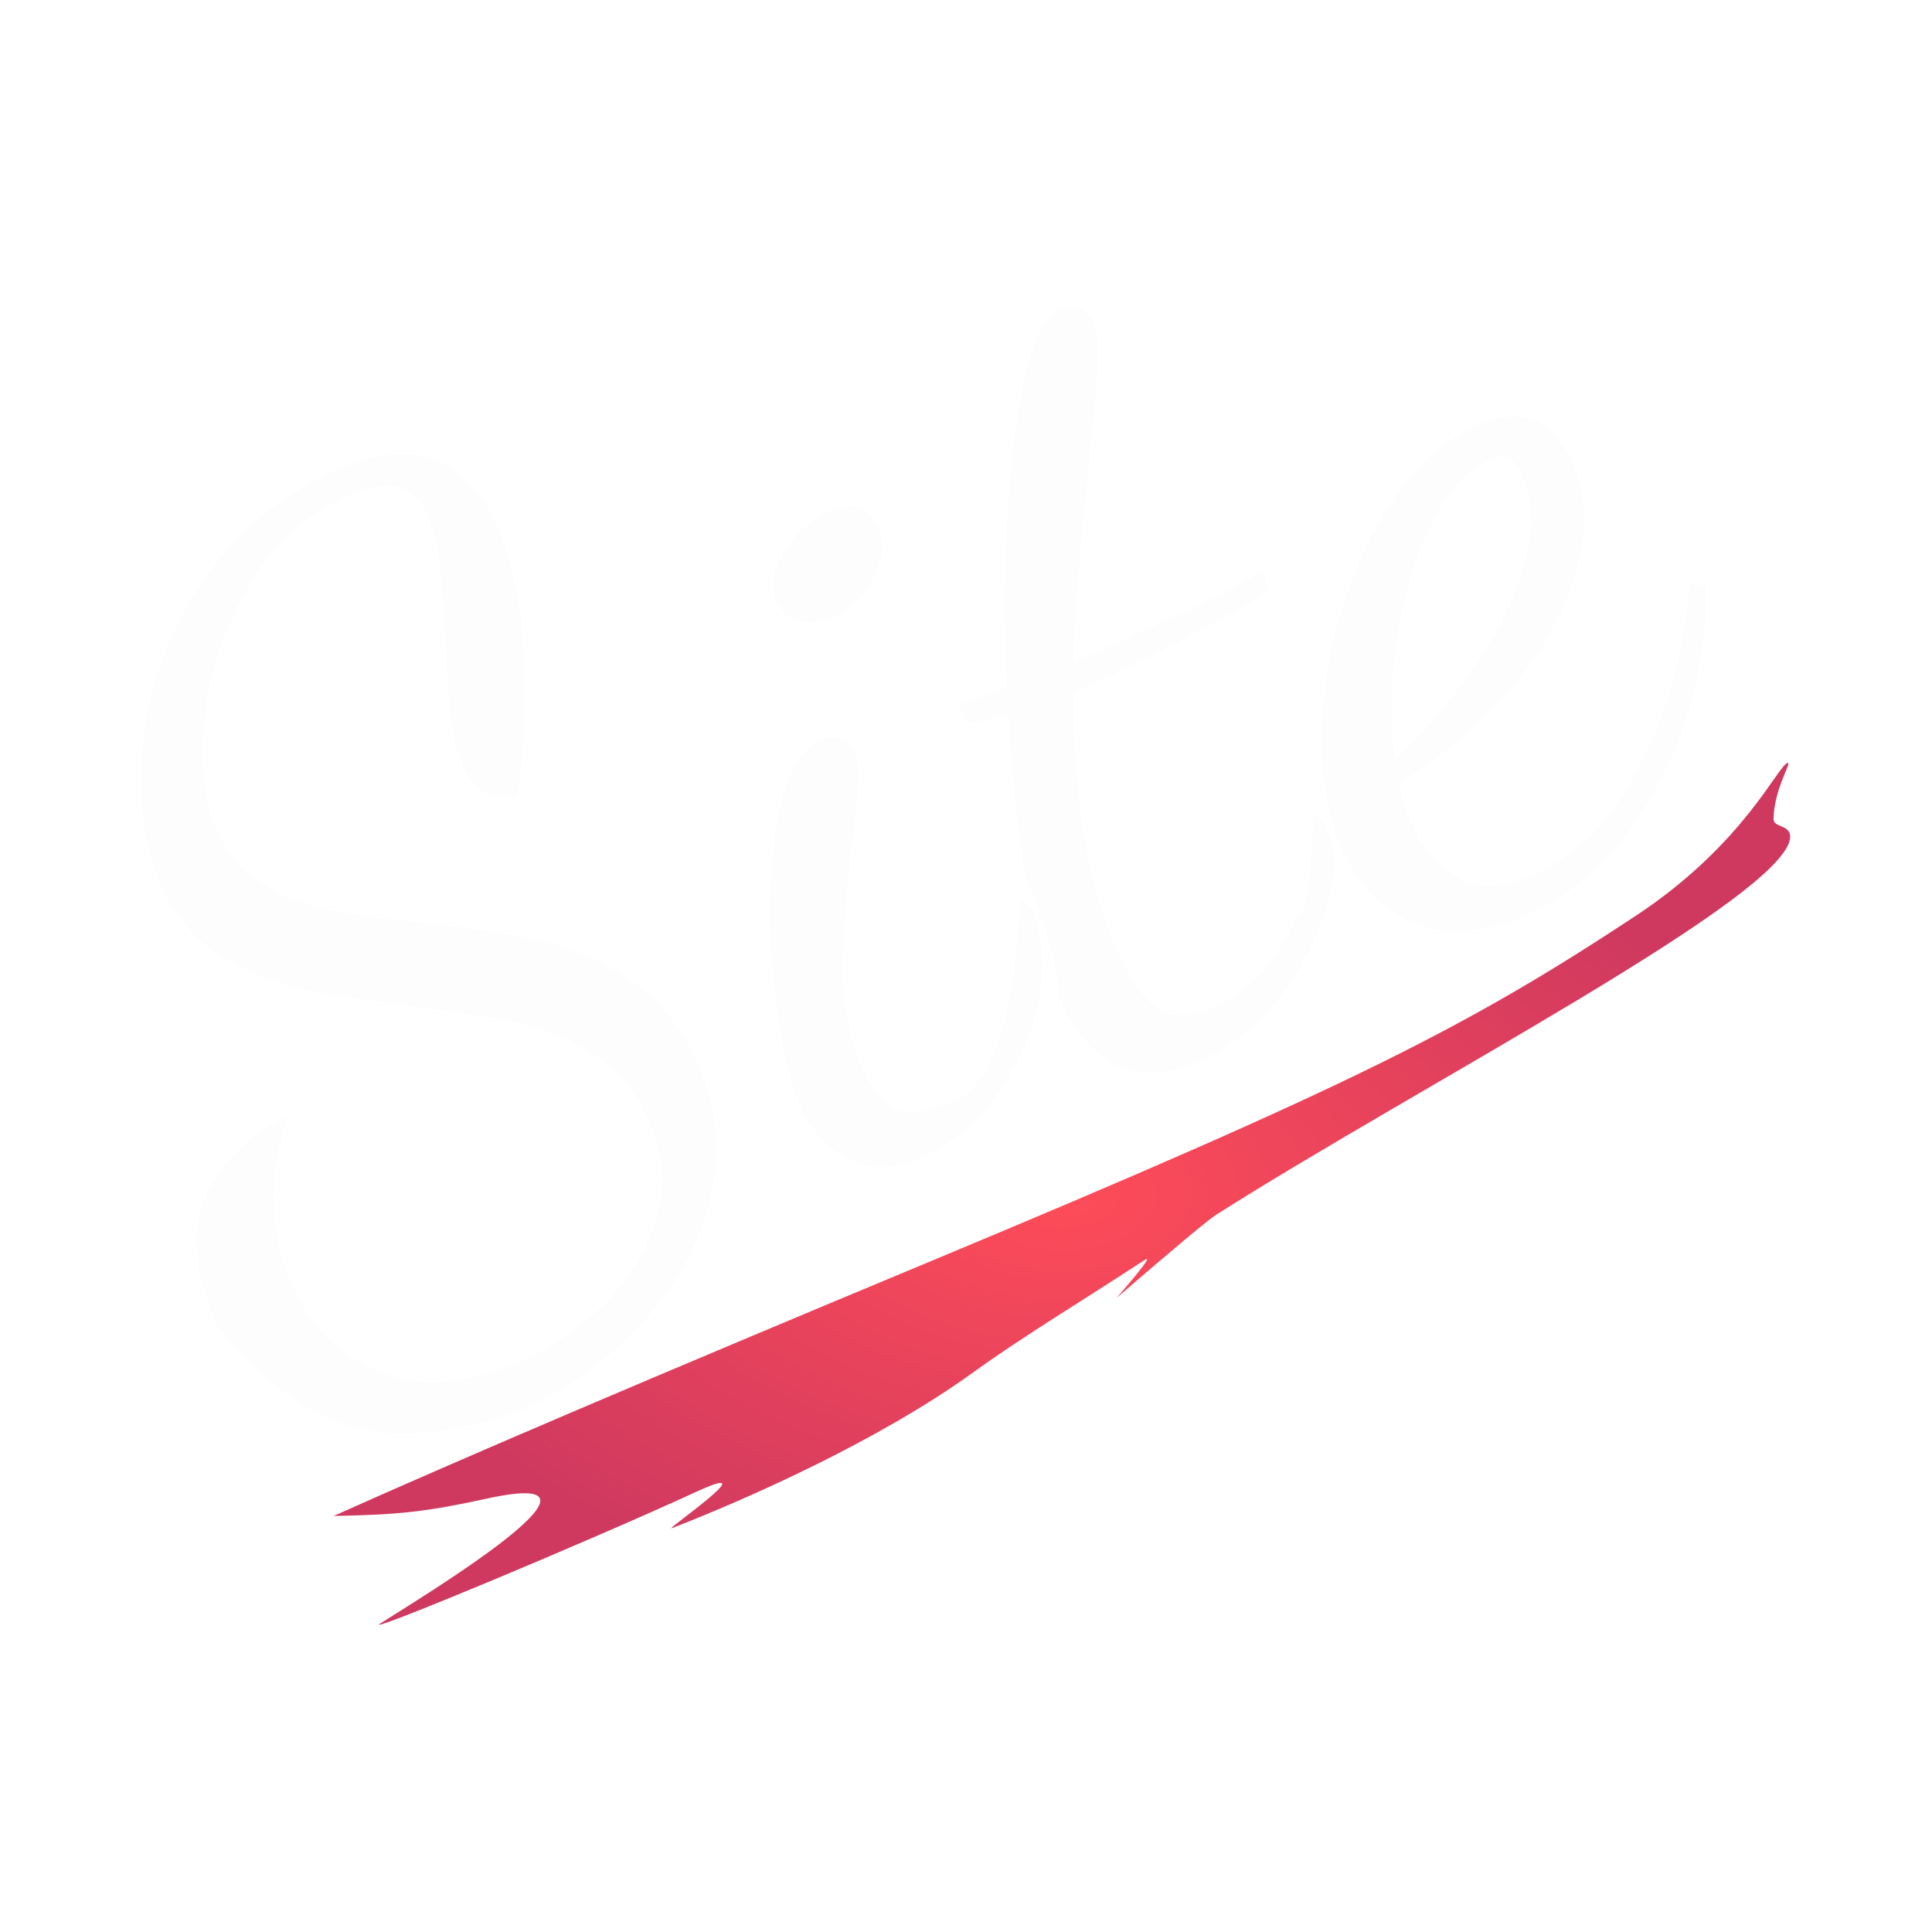
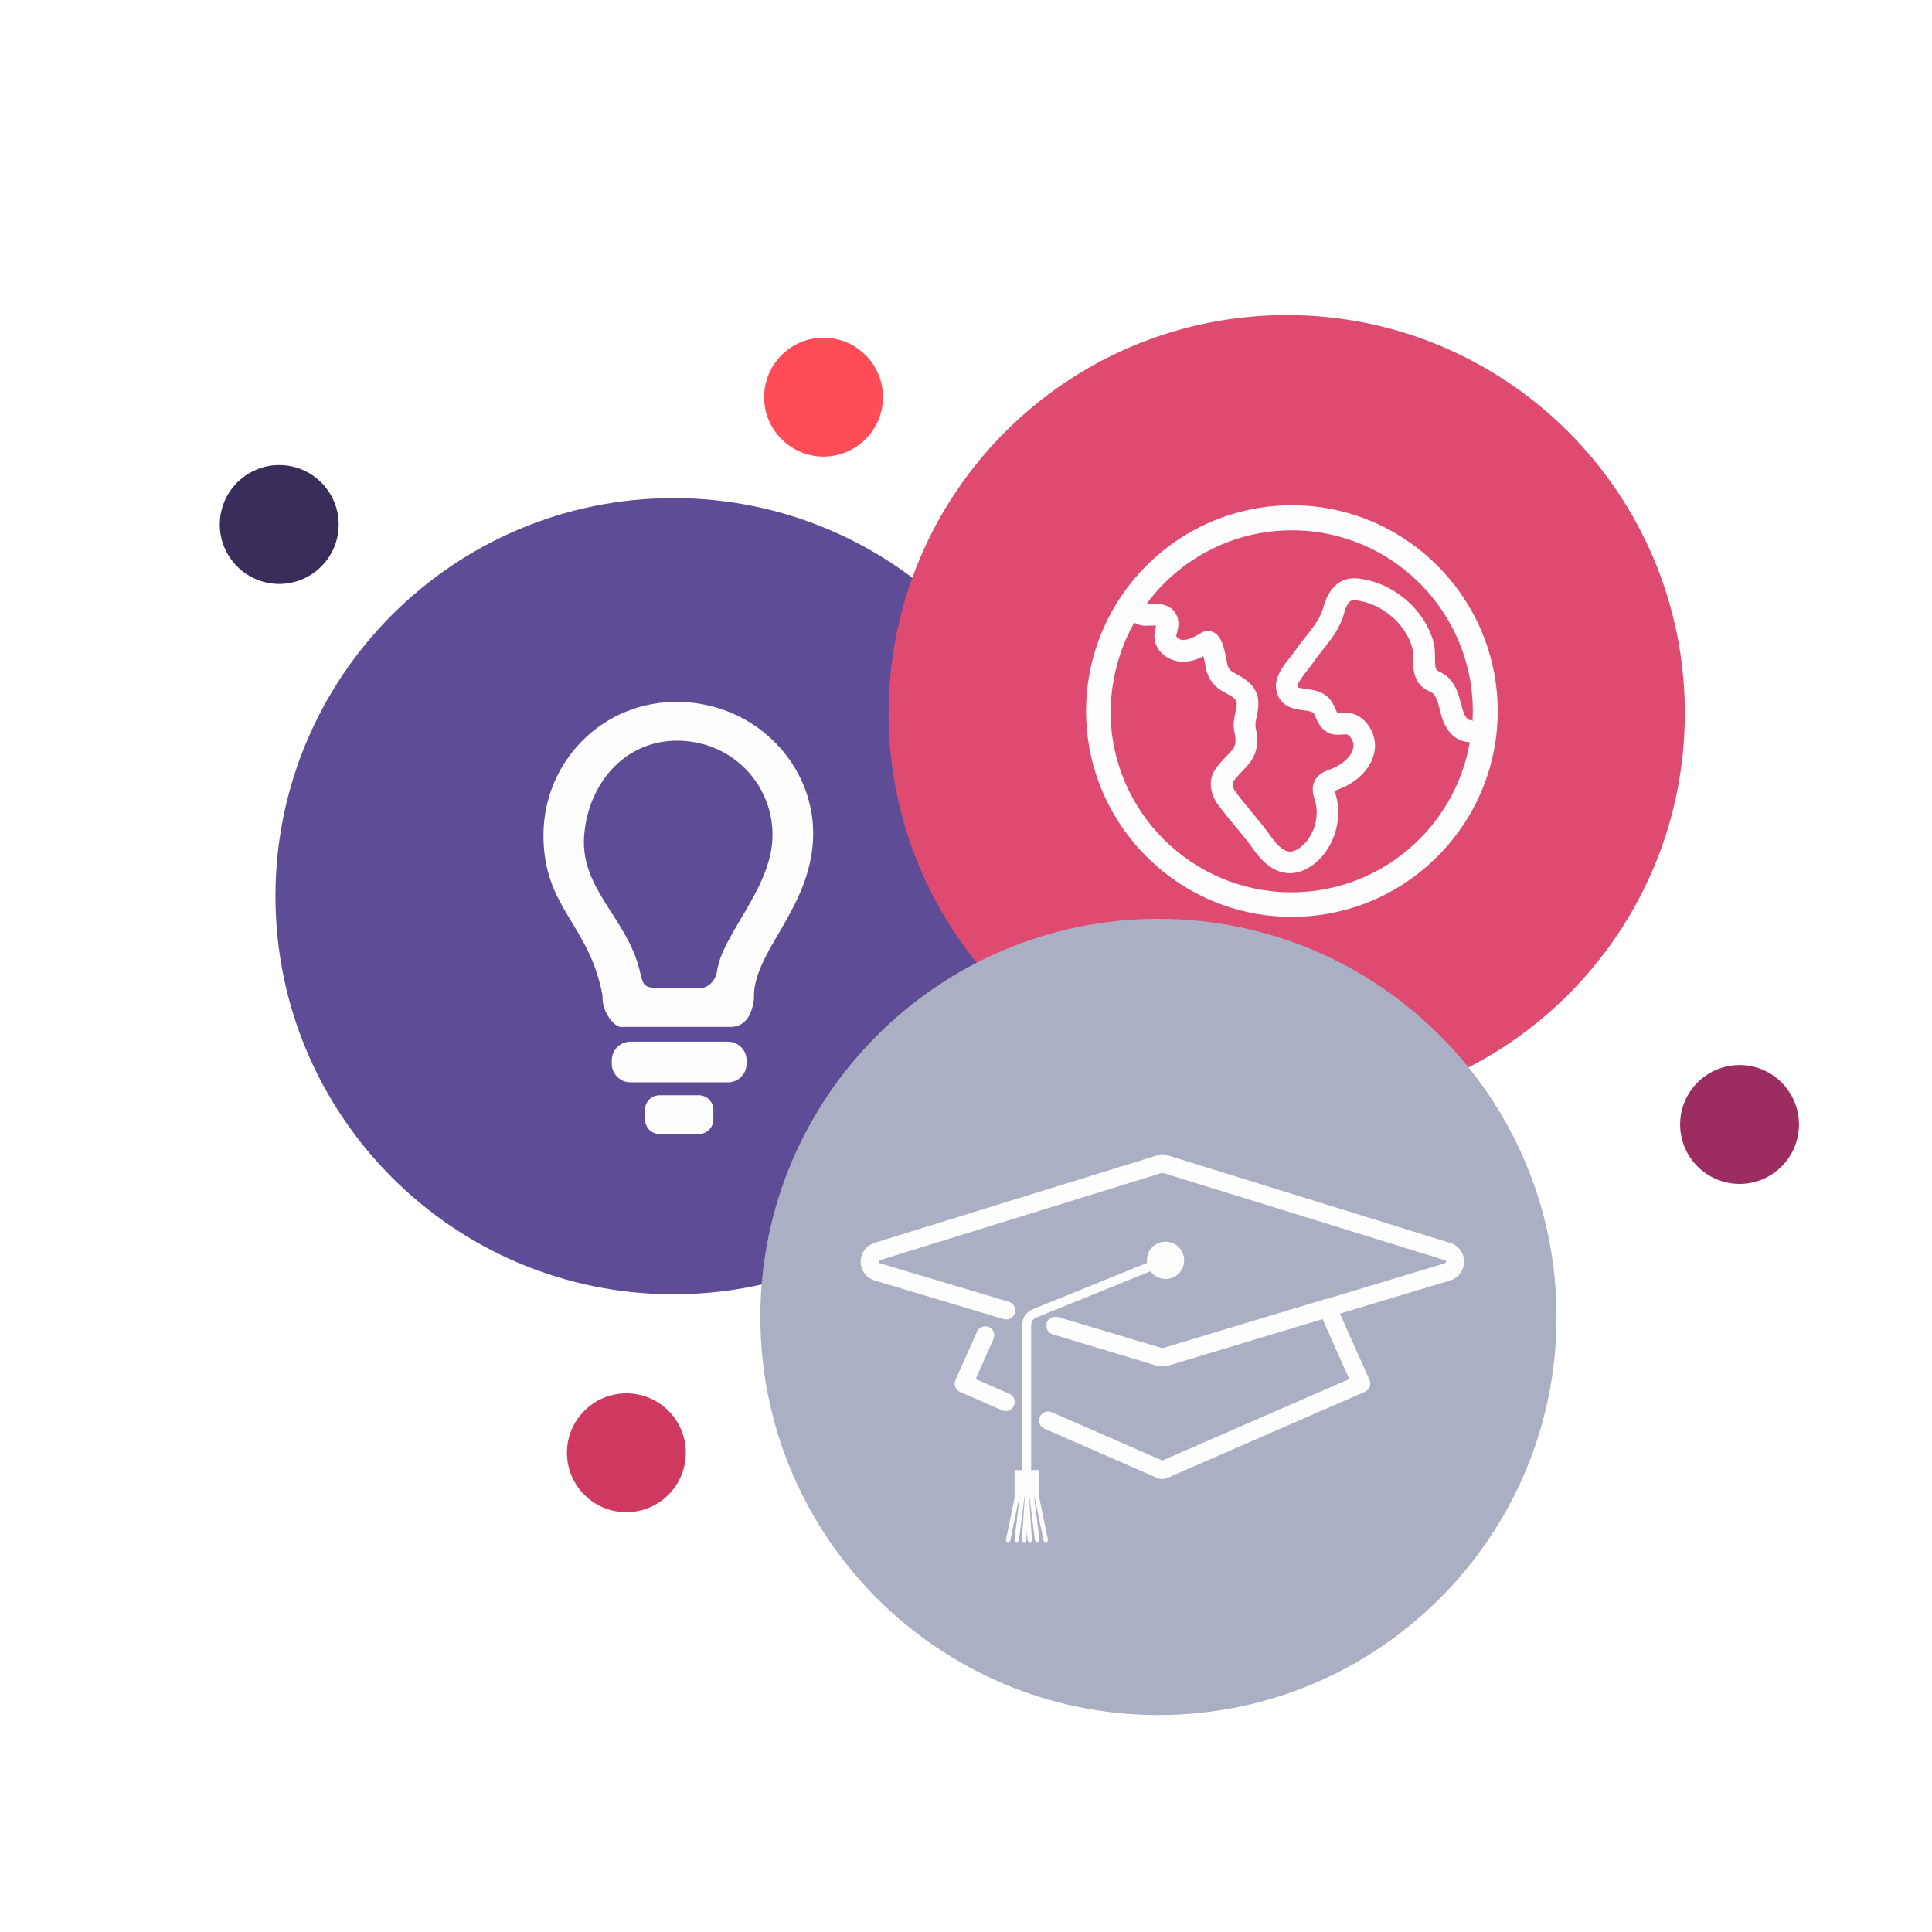
<svg xmlns="http://www.w3.org/2000/svg" style="isolation:isolate" viewBox="0 0 512 512" width="512" height="512">
-   <path d=" M 137.652 373.942 L 137.652 373.942 Q 121.825 379.705 105.864 380 C 87.809 379.183 71.715 369.606 57.55 351.242 Q 48.066 329.424 55.147 315.759 L 55.147 315.759 L 55.147 315.759 Q 62.228 302.094 76.286 295.929 L 76.286 295.929 L 76.286 295.929 Q 72.27 307.412 72.65 318.978 L 72.65 318.978 L 72.65 318.978 Q 73.029 330.545 77.345 340.385 L 77.345 340.385 L 77.345 340.385 Q 84.743 357.254 100.78 363.63 L 100.78 363.63 L 100.78 363.63 Q 116.818 370.005 137.623 360.881 L 137.623 360.881 L 137.623 360.881 Q 150.837 355.086 160.69 345.066 L 160.69 345.066 L 160.69 345.066 Q 170.543 335.046 174.065 322.439 L 174.065 322.439 L 174.065 322.439 Q 177.587 309.832 171.915 296.899 L 171.915 296.899 L 171.915 296.899 Q 166.983 285.653 157.599 279.544 L 157.599 279.544 L 157.599 279.544 Q 148.216 273.435 137.13 271.089 L 137.13 271.089 L 137.13 271.089 Q 126.045 268.743 108.288 266.474 L 108.288 266.474 L 108.288 266.474 Q 90.25 264.328 78.901 261.762 L 78.901 261.762 L 78.901 261.762 Q 67.552 259.197 57.702 252.79 L 57.702 252.79 L 57.702 252.79 Q 47.852 246.382 42.674 234.574 L 42.674 234.574 L 42.674 234.574 Q 35.522 218.267 37.937 196.256 L 37.937 196.256 L 37.937 196.256 Q 40.352 174.246 53.589 154.361 L 53.589 154.361 L 53.589 154.361 Q 66.826 134.476 89.88 124.366 L 89.88 124.366 L 89.88 124.366 Q 105.344 117.584 115.702 122.093 L 115.702 122.093 L 115.702 122.093 Q 126.06 126.601 131.731 139.534 L 131.731 139.534 L 131.731 139.534 Q 137.896 153.592 138.793 173.983 L 138.793 173.983 L 138.793 173.983 Q 139.69 194.373 137.209 210.882 L 137.209 210.882 L 137.209 210.882 Q 127.068 212.983 122.629 202.861 L 122.629 202.861 L 122.629 202.861 Q 120.286 197.519 119.436 189.847 L 119.436 189.847 L 119.436 189.847 Q 118.585 182.175 118.082 170.327 L 118.082 170.327 L 118.082 170.327 Q 117.491 157.513 116.579 149.7 L 116.579 149.7 L 116.579 149.7 Q 115.666 141.887 113.324 136.545 L 113.324 136.545 L 113.324 136.545 Q 110.734 130.641 105.864 129.089 L 105.864 129.089 L 105.864 129.089 Q 100.993 127.538 92.277 131.36 L 92.277 131.36 L 92.277 131.36 Q 75.689 138.635 65.992 155.123 L 65.992 155.123 L 65.992 155.123 Q 56.294 171.612 54.271 189.931 L 54.271 189.931 L 54.271 189.931 Q 52.248 208.25 57.55 220.339 L 57.55 220.339 L 57.55 220.339 Q 61.496 229.336 69.498 234.207 L 69.498 234.207 L 69.498 234.207 Q 77.501 239.078 87.092 241.074 L 87.092 241.074 L 87.092 241.074 Q 96.683 243.069 112.417 244.55 L 112.417 244.55 L 112.417 244.55 Q 131.422 246.607 143.721 249.426 L 143.721 249.426 L 143.721 249.426 Q 156.02 252.246 167.25 259.891 L 167.25 259.891 L 167.25 259.891 Q 178.481 267.537 184.77 281.876 L 184.77 281.876 L 184.77 281.876 Q 192.907 300.432 188.001 318.674 L 188.001 318.674 L 188.001 318.674 Q 183.096 336.916 169.371 351.484 L 169.371 351.484 L 169.371 351.484 Q 155.646 366.051 137.652 373.942 L 137.652 373.942 Z  M 221.264 163.292 L 221.264 163.292 Q 216.203 165.511 211.922 164.54 L 211.922 164.54 L 211.922 164.54 Q 207.64 163.568 205.667 159.069 L 205.667 159.069 L 205.667 159.069 Q 203.201 153.446 207.976 145.989 L 207.976 145.989 L 207.976 145.989 Q 212.751 138.531 219.78 135.448 L 219.78 135.448 L 219.78 135.448 Q 229.058 131.38 232.88 140.095 L 232.88 140.095 L 232.88 140.095 Q 235.223 145.437 231.617 152.885 L 231.617 152.885 L 231.617 152.885 Q 228.011 160.333 221.264 163.292 L 221.264 163.292 Z  M 243.997 306.855 L 243.997 306.855 Q 233.594 311.417 225.074 307.276 L 225.074 307.276 L 225.074 307.276 Q 216.553 303.135 211.991 292.733 L 211.991 292.733 L 211.991 292.733 Q 207.182 281.768 205.001 259.594 L 205.001 259.594 L 205.001 259.594 Q 202.819 237.42 205.826 218.67 L 205.826 218.67 L 205.826 218.67 Q 208.833 199.92 217.829 195.974 L 217.829 195.974 L 217.829 195.974 Q 220.36 194.864 222.927 195.75 L 222.927 195.75 L 222.927 195.75 Q 225.494 196.635 226.727 199.447 L 226.727 199.447 L 226.727 199.447 Q 228.454 203.383 225.992 222.229 L 225.992 222.229 L 225.992 222.229 Q 223.495 241.762 223.376 256.396 L 223.376 256.396 L 223.376 256.396 Q 223.257 271.03 228.066 281.995 L 228.066 281.995 L 228.066 281.995 Q 232.382 291.836 237.156 293.932 L 237.156 293.932 L 237.156 293.932 Q 241.931 296.029 249.241 292.823 L 249.241 292.823 L 249.241 292.823 Q 267.891 290.629 270.394 238.242 L 273.673 241.074 Q 279.921 259.589 270.394 279.523 L 270.394 279.523 L 270.394 279.523 Q 260.866 299.457 243.997 306.855 L 243.997 306.855 Z  M 317.875 281.16 L 317.875 281.16 Q 292.853 292.134 280.646 264.3 L 280.646 264.3 L 280.646 264.3 C 280.344 256.38 277.43 245.772 271.873 232.446 L 271.873 232.446 L 271.873 232.446 Q 268.401 212.682 267.238 189.391 L 267.238 189.391 L 267.238 189.391 Q 259.997 191.225 256.13 191.58 L 256.13 191.58 L 253.91 186.52 L 253.91 186.52 Q 264.525 183.206 266.774 182.219 L 266.774 182.219 L 266.774 182.219 Q 265.089 144.743 268.991 115.04 L 268.991 115.04 L 268.991 115.04 Q 272.894 85.337 281.047 81.761 L 281.047 81.761 L 281.047 81.761 Q 283.296 80.775 285.864 81.66 L 285.864 81.66 L 285.864 81.66 Q 288.431 82.546 289.664 85.357 L 289.664 85.357 L 289.664 85.357 Q 291.267 89.012 290.835 97.582 L 290.835 97.582 L 290.835 97.582 Q 290.403 106.152 288.38 124.471 L 288.38 124.471 L 288.38 124.471 Q 288.207 127.899 286.508 143.898 L 286.508 143.898 L 286.508 143.898 Q 284.808 159.896 284.575 175.418 L 284.575 175.418 L 294.978 170.856 L 294.978 170.856 Q 318.314 160.622 334.443 151.537 L 334.443 151.537 L 336.662 156.598 L 336.662 156.598 Q 307.496 173.411 288.659 181.672 L 288.659 181.672 L 284.442 183.522 L 284.442 183.522 Q 284.514 225.728 295.858 251.594 L 295.858 251.594 L 295.858 251.594 Q 301.16 263.684 307.096 267.282 L 307.096 267.282 L 307.096 267.282 Q 313.032 270.881 321.467 267.182 L 321.467 267.182 L 321.467 267.182 Q 335.805 260.893 344.253 241.936 L 344.253 241.936 L 344.253 241.936 Q 347.043 242.542 348.144 215.242 Q 359.014 225.909 348.144 249.28 L 348.144 249.28 L 348.144 249.28 Q 337.275 272.652 317.875 281.16 L 317.875 281.16 Z  M 404.223 242.621 L 404.223 242.621 Q 387.635 249.896 374.772 244.642 L 374.772 244.642 L 374.772 244.642 Q 361.908 239.389 355.62 225.05 L 355.62 225.05 L 355.62 225.05 Q 348.345 208.462 350.926 184.535 L 350.926 184.535 L 350.926 184.535 Q 353.506 160.608 364.501 140.198 L 364.501 140.198 L 364.501 140.198 Q 375.496 119.789 391.522 112.76 L 391.522 112.76 L 391.522 112.76 Q 408.953 105.116 416.475 122.266 L 416.475 122.266 L 416.475 122.266 Q 422.516 136.042 417.354 152.553 L 417.354 152.553 L 417.354 152.553 Q 412.192 169.065 399.214 183.807 L 399.214 183.807 L 399.214 183.807 Q 386.236 198.55 370.669 207.388 L 370.669 207.388 L 370.669 207.388 Q 371.641 212.661 373.984 218.002 L 373.984 218.002 L 373.984 218.002 Q 378.422 228.124 386.442 232.652 L 386.442 232.652 L 386.442 232.652 Q 394.462 237.18 406.552 231.878 L 406.552 231.878 L 406.552 231.878 Q 423.702 224.357 434.845 202.374 L 434.845 202.374 L 434.845 202.374 Q 445.988 180.39 447.706 154.495 L 447.706 154.495 L 452.189 155.546 L 452.189 155.546 Q 451.917 185.501 438.613 209.437 L 438.613 209.437 L 438.613 209.437 Q 425.31 233.374 404.223 242.621 L 404.223 242.621 Z  M 369.732 201.429 L 369.732 201.429 Q 379.691 192.034 389.295 178.771 L 389.295 178.771 L 389.295 178.771 Q 398.899 165.508 403.536 151.239 L 403.536 151.239 L 403.536 151.239 Q 408.173 136.969 403.241 125.723 L 403.241 125.723 L 403.241 125.723 Q 401.761 122.349 399.818 121.358 L 399.818 121.358 L 399.818 121.358 Q 397.875 120.366 394.501 121.846 L 394.501 121.846 L 394.501 121.846 Q 385.785 125.668 379.345 138.884 L 379.345 138.884 L 379.345 138.884 Q 372.906 152.101 370.249 169.357 L 370.249 169.357 L 370.249 169.357 Q 367.592 186.612 369.732 201.429 L 369.732 201.429 Z " fill-rule="evenodd" fill="rgb(254,253,254)" />
-   <radialGradient id="_rgradient_3" fx="50%" fy="50%" cx="50%" cy="50%" r="50%">
-     <stop offset="0%" style="stop-color:rgb(254,76,89)" />
-     <stop offset="100%" style="stop-color:rgb(207,57,95)" />
-   </radialGradient>
-   <path d=" M 129.141 397.121 C 113.11 400.607 106.055 401.412 88.415 401.75 C 121.939 386.703 174.282 364.379 245.415 334.75 C 359.573 287.2 389.415 271.75 433.415 242.75 C 462.597 223.516 471.407 202.185 473.83 202.185 C 474.776 202.185 470.168 209.109 470 217 C 469.95 219.375 474.468 218.496 474.415 221.75 C 474.162 237.176 376.293 287.624 322.257 321.948 Q 319.093 323.958 295.858 344 Q 306.371 331.923 303.278 333.95 C 287.37 344.379 270.917 354.285 258 363.63 C 232.895 381.793 197.86 397.315 178 405 C 175.75 405.871 203.984 386.395 184.501 395.354 C 155.543 408.67 95.288 433.771 100.78 430.242 C 110.097 424.255 169.834 388.274 129.141 397.121 Z " fill="url(#_rgradient_3)" />
+   <path d=" M 73 237.5 C 73 179.273 120.273 132 178.5 132 C 236.727 132 284 179.273 284 237.5 C 284 295.727 236.727 343 178.5 343 C 120.273 343 73 295.727 73 237.5 Z " fill="rgb(95,76,151)" />
+   <path d=" M 235.5 189 C 235.5 130.773 282.773 83.5 341 83.5 C 399.227 83.5 446.5 130.773 446.5 189 C 446.5 247.227 399.227 294.5 341 294.5 C 282.773 294.5 235.5 247.227 235.5 189 Z " fill="rgb(223,75,112)" />
+   <path d=" M 201.5 349 C 201.5 290.773 248.773 243.5 307 243.5 C 365.227 243.5 412.5 290.773 412.5 349 C 412.5 407.227 365.227 454.5 307 454.5 C 248.773 454.5 201.5 407.227 201.5 349 Z " fill="rgb(170,175,195)" />
+   <path d=" M 202.5 105.25 C 202.5 96.557 209.557 89.5 218.25 89.5 C 226.943 89.5 234 96.557 234 105.25 C 234 113.943 226.943 121 218.25 121 C 209.557 121 202.5 113.943 202.5 105.25 Z " fill="rgb(254,76,89)" />
+   <path d=" M 58.25 139 C 58.25 130.307 65.307 123.25 74 123.25 C 82.693 123.25 89.75 130.307 89.75 139 C 89.75 147.693 82.693 154.75 74 154.75 C 65.307 154.75 58.25 147.693 58.25 139 Z " fill="rgb(57,45,91)" />
+   <path d=" M 150.25 385 C 150.25 376.307 157.307 369.25 166 369.25 C 174.693 369.25 181.75 376.307 181.75 385 C 181.75 393.693 174.693 400.75 166 400.75 C 157.307 400.75 150.25 393.693 150.25 385 Z " fill="rgb(207,57,95)" />
+   <path d=" M 445.25 298 C 445.25 289.307 452.307 282.25 461 282.25 C 469.693 282.25 476.75 289.307 476.75 298 C 476.75 306.693 469.693 313.75 461 313.75 C 452.307 313.75 445.25 306.693 445.25 298 Z " fill="rgb(156,45,96)" />
+   <path d=" M 268.709 372.506 C 269.23 371.293 268.675 369.887 267.466 369.356 L 258.554 365.46 L 263.279 354.849 C 263.817 353.647 263.279 352.237 262.077 351.699 C 260.875 351.161 259.465 351.699 258.927 352.901 L 253.207 365.709 C 252.959 366.289 252.917 366.952 253.166 367.574 C 253.414 368.154 253.87 368.652 254.451 368.9 L 265.6 373.75 C 265.932 373.874 266.222 373.957 266.554 373.957 C 267.424 373.957 268.295 373.418 268.709 372.506 L 268.709 372.506 L 268.709 372.506 Z  M 384.352 329.399 L 308.79 305.981 C 308.303 305.836 307.785 305.836 307.298 305.981 L 231.778 329.358 C 229.581 330.021 228.089 332.052 228.089 334.373 C 228.089 336.695 229.581 338.684 231.82 339.347 L 265.973 349.585 C 267.258 349.958 268.585 349.254 268.958 347.969 C 269.331 346.684 268.626 345.357 267.341 344.984 L 233.187 334.788 C 233.104 334.746 232.897 334.705 232.897 334.373 C 232.897 334.083 233.104 334 233.187 333.959 L 308.044 310.789 L 382.901 333.959 C 382.984 334 383.191 334.042 383.191 334.373 C 383.191 334.664 382.984 334.746 382.901 334.788 L 351.441 344.28 C 351.317 344.28 351.193 344.28 351.068 344.321 L 308.044 357.295 L 280.439 349.046 L 280.356 349.005 L 280.149 349.005 C 279.279 348.839 278.367 349.129 277.828 349.792 C 277.786 349.875 277.745 349.958 277.704 350 C 277.579 350.207 277.455 350.373 277.372 350.621 C 277.33 350.704 277.372 350.829 277.33 350.911 C 277.289 351.119 277.248 351.326 277.289 351.533 C 277.289 351.699 277.372 351.823 277.413 351.989 L 277.538 352.445 C 277.621 352.569 277.745 352.652 277.828 352.777 C 277.911 352.901 277.994 353.025 278.118 353.15 C 278.201 353.233 278.325 353.233 278.408 353.316 C 278.574 353.44 278.74 353.523 278.947 353.606 L 306.842 362.02 C 307.049 362.103 307.298 362.103 307.547 362.103 L 308.5 362.103 C 308.749 362.103 308.956 362.061 309.205 362.02 L 350.488 349.585 L 357.576 365.46 L 308.044 387.055 L 278.698 374.247 C 277.496 373.708 276.087 374.289 275.548 375.491 C 275.009 376.693 275.59 378.102 276.792 378.641 L 306.842 391.739 C 307.132 391.863 307.464 391.946 307.795 391.946 L 308.251 391.946 C 308.583 391.946 308.915 391.863 309.205 391.739 L 361.679 368.859 C 362.259 368.61 362.715 368.113 362.964 367.533 C 363.213 366.952 363.171 366.289 362.923 365.667 L 355.089 348.134 L 384.269 339.347 C 386.466 338.684 387.958 336.695 387.999 334.373 C 388.041 332.094 386.548 330.104 384.352 329.399 Z  M 275.299 389.583 L 273.269 389.583 L 273.269 351.077 C 273.269 350.248 273.766 349.502 274.512 349.212 L 304.894 336.902 C 306.142 338.643 308.374 339.376 310.412 338.713 C 312.449 338.049 313.822 336.143 313.806 334 C 313.806 331.265 311.609 329.068 308.873 329.068 C 306.138 329.068 303.941 331.265 303.941 334 C 303.941 334.249 303.982 334.456 304.024 334.664 L 273.642 346.974 C 271.984 347.637 270.906 349.254 270.906 351.077 L 270.906 389.583 L 268.875 389.583 L 268.875 396.754 L 268.916 396.754 L 266.595 407.987 C 266.512 408.318 266.72 408.65 267.051 408.691 L 267.176 408.691 C 267.466 408.691 267.714 408.484 267.756 408.194 L 270.118 396.713 L 270.243 396.713 L 268.833 407.987 C 268.792 408.318 269.041 408.608 269.372 408.65 L 269.455 408.65 C 269.745 408.65 269.994 408.443 270.035 408.111 L 271.486 396.713 L 271.569 396.713 L 270.823 408.07 C 270.782 408.401 271.072 408.691 271.362 408.691 L 271.403 408.691 C 271.735 408.691 271.984 408.443 271.984 408.111 L 272.149 405.666 L 272.315 408.111 C 272.357 408.443 272.605 408.691 272.895 408.691 L 272.937 408.691 C 273.269 408.65 273.517 408.401 273.476 408.07 L 272.73 396.713 L 272.813 396.713 L 274.263 408.111 C 274.305 408.401 274.553 408.65 274.844 408.65 L 274.926 408.65 C 275.258 408.608 275.507 408.318 275.465 407.987 L 274.056 396.713 L 274.18 396.713 L 276.543 408.194 C 276.584 408.484 276.833 408.691 277.123 408.691 L 277.248 408.691 C 277.579 408.608 277.786 408.318 277.704 407.987 L 275.341 396.547 L 275.341 389.583 L 275.299 389.583 L 275.299 389.583 L 275.299 389.583 Z " fill="rgb(254,253,254)" />
+   <g id="null">
+     <path d=" M 167.052 276.06 L 192.931 276.06 C 195.648 276.06 197.854 278.266 197.854 280.984 L 197.854 281.903 C 197.854 284.62 195.648 286.827 192.931 286.827 L 167.052 286.827 C 164.335 286.827 162.129 284.62 162.129 281.903 L 162.129 280.984 C 162.129 278.266 164.335 276.06 167.052 276.06 Z " fill="rgb(254,253,254)" />
+     <path d=" M 174.786 290.252 L 185.198 290.252 C 187.321 290.252 189.045 291.976 189.045 294.1 L 189.045 296.682 C 189.045 298.805 187.321 300.53 185.198 300.53 L 174.786 300.53 C 172.662 300.53 170.938 298.805 170.938 296.682 L 170.938 294.1 C 170.938 291.976 172.662 290.252 174.786 290.252 Z " fill="rgb(254,253,254)" />
+     <path d=" M 159.682 263.825 C 159.435 268.404 163.137 272.686 165.065 272.145 L 193.939 272.145 C 197.216 271.924 199.179 269.482 199.812 264.804 C 199.185 252.516 214.698 241.239 215.472 222.227 C 216.247 203.215 200.693 186.529 180.236 186.012 C 159.78 185.495 144.089 201.812 144.021 221.248 C 143.954 240.684 156.154 244.779 159.682 263.825 Z  M 169.47 256.974 C 170.432 260.872 170.226 261.831 174.853 261.868 L 185.13 261.868 C 187.124 262.064 189.495 260.405 190.024 257.463 C 191.184 247.931 204.153 235.798 204.706 222.227 C 205.259 208.655 194.703 196.667 180.1 196.298 C 165.498 195.929 155.701 207.879 154.788 221.737 C 153.875 235.597 166.096 243.373 169.47 256.974 Z " fill-rule="evenodd" fill="rgb(254,253,254)" />
+   </g>
+   <g id="null">
+     <path d=" M 323.667 239.69 C 335.745 244.094 348.989 244.094 361.067 239.69 C 376.033 234.204 387.925 222.369 393.498 207.432 C 395.709 201.515 396.916 195.109 396.916 188.445 C 396.916 181.781 395.709 175.375 393.498 169.458 C 385.771 148.718 365.778 133.896 342.367 133.896 C 318.956 133.896 298.964 148.718 291.236 169.458 C 289.025 175.375 287.818 181.781 287.818 188.445 C 287.818 195.109 289.025 201.515 291.236 207.432 C 296.809 222.369 308.73 234.204 323.667 239.69 L 323.667 239.69 L 323.667 239.69 Z  M 342.367 140.532 C 368.794 140.532 390.309 162.047 390.309 188.474 C 390.309 189.249 390.28 190.025 390.252 190.8 C 390.252 190.887 390.252 191.001 390.223 191.088 L 390.051 191.03 C 390.079 190.915 390.194 190.829 390.223 190.8 C 390.022 190.915 389.304 190.887 388.959 190.571 C 388.011 189.709 387.58 188.014 387.121 186.262 L 387.006 185.773 C 386.46 183.734 385.684 181.436 383.875 179.626 C 383.099 178.851 382.237 178.42 381.548 178.046 C 381.261 177.903 380.83 177.673 380.715 177.558 C 380.313 176.955 380.284 175.49 380.284 174.226 C 380.284 172.847 380.255 171.411 379.853 170.003 C 377.613 162.018 370.23 155.268 361.9 153.63 C 360.464 153.343 358.539 152.97 356.528 153.601 C 354.604 154.233 352.019 156.014 350.697 160.984 C 349.95 163.799 348.055 166.154 346.073 168.682 C 345.096 169.889 344.119 171.124 343.2 172.474 C 342.942 172.847 342.539 173.364 342.08 173.939 C 340.126 176.409 337.685 179.454 338.202 182.642 C 338.949 187.411 343.085 187.928 345.326 188.215 C 346.417 188.359 347.566 188.502 348.055 188.933 C 348.227 189.077 348.485 189.709 348.687 190.14 C 349.232 191.346 349.979 193.041 351.731 194.046 C 353.168 194.851 354.633 194.736 355.695 194.649 C 356.442 194.592 356.931 194.563 357.189 194.736 C 358.108 195.31 358.798 196.746 358.683 197.838 C 358.309 200.768 355.121 202.951 352.478 203.899 L 352.392 203.928 C 351.214 204.359 349.261 205.077 348.342 207.059 C 347.48 208.897 348.026 210.678 348.399 211.856 L 348.457 212.086 C 349.692 216.193 348.457 220.933 345.383 223.892 C 344.119 225.098 342.769 225.759 341.678 225.673 C 339.724 225.558 337.943 223.288 336.45 221.191 C 334.899 219.037 333.232 217.026 331.624 215.102 C 330.159 213.321 328.751 211.626 327.43 209.845 C 326.741 208.897 326.453 207.691 326.798 207.174 C 327.631 206.025 328.464 205.134 329.297 204.272 C 331.681 201.802 334.18 199.217 332.744 192.725 C 332.601 192.036 332.802 191.03 333.031 189.939 C 333.491 187.669 334.152 184.538 331.825 181.752 C 330.532 180.201 329.039 179.397 327.832 178.736 C 326.252 177.874 325.649 177.529 325.276 176.179 C 325.247 176.064 325.218 175.892 325.189 175.691 C 324.356 171.009 323.552 168.481 321.541 167.533 C 320.535 167.076 319.371 167.13 318.41 167.677 C 316.859 168.567 315.107 169.601 313.527 169.601 C 312.953 169.601 312.321 169.343 311.947 168.941 C 311.89 168.883 311.717 168.682 311.717 168.538 C 311.717 168.337 311.832 167.935 311.919 167.591 C 312.177 166.556 312.608 164.977 311.919 163.311 C 310.482 159.749 306.461 159.921 304.306 160.007 C 304.134 160.007 303.99 160.036 303.847 160.036 C 312.522 148.23 326.568 140.532 342.367 140.532 L 342.367 140.532 L 342.367 140.532 Z  M 300.572 165.034 C 301.577 165.551 302.698 165.867 303.761 165.838 C 303.99 165.838 304.249 165.81 304.507 165.81 C 305.024 165.781 305.858 165.752 306.403 165.81 C 306.375 165.953 306.317 166.097 306.288 166.212 C 306.116 166.844 305.915 167.619 305.915 168.51 C 305.886 170.176 306.547 171.756 307.782 173.02 C 309.247 174.485 311.344 175.375 313.47 175.375 L 313.498 175.375 C 315.509 175.375 317.348 174.714 318.927 173.939 C 319.1 174.599 319.272 175.49 319.502 176.725 C 319.588 177.213 319.646 177.443 319.703 177.673 C 320.766 181.493 323.265 182.844 325.103 183.82 C 326.051 184.337 326.827 184.739 327.401 185.429 C 327.918 186.032 327.803 186.865 327.401 188.761 C 327.085 190.312 326.712 192.064 327.114 193.931 C 327.89 197.436 327.2 198.154 325.132 200.28 C 324.242 201.199 323.15 202.319 322.087 203.841 C 319.962 206.829 320.909 210.707 322.777 213.235 C 324.184 215.159 325.707 216.969 327.171 218.75 C 328.723 220.617 330.331 222.541 331.767 224.552 C 333.405 226.822 336.478 231.073 341.275 231.389 C 341.448 231.389 341.649 231.418 341.821 231.418 C 344.406 231.418 347.049 230.211 349.347 228.028 C 353.943 223.604 355.782 216.509 353.943 210.42 L 353.857 210.161 C 353.8 209.989 353.742 209.759 353.685 209.587 C 353.914 209.5 354.173 209.385 354.345 209.328 L 354.432 209.299 C 360.062 207.231 363.767 203.21 364.342 198.556 C 364.744 195.31 363.02 191.691 360.234 189.91 C 358.338 188.703 356.471 188.876 355.207 188.962 C 354.977 188.991 354.661 188.991 354.46 188.991 C 354.288 188.761 354.029 188.186 353.886 187.842 C 353.426 186.836 352.88 185.544 351.703 184.567 C 349.893 183.045 347.739 182.786 345.986 182.556 C 345.326 182.47 344.205 182.326 343.918 182.125 C 343.889 182.097 343.861 182.01 343.832 181.809 C 343.861 180.919 345.814 178.477 346.532 177.529 C 347.049 176.869 347.538 176.265 347.911 175.691 C 348.687 174.542 349.577 173.45 350.496 172.273 C 352.794 169.4 355.15 166.442 356.212 162.477 C 356.701 160.582 357.448 159.375 358.223 159.117 C 358.826 158.916 359.889 159.145 360.722 159.318 C 366.927 160.553 372.614 165.723 374.252 171.612 C 374.424 172.273 374.453 173.278 374.453 174.341 C 374.482 176.467 374.482 178.879 375.918 180.948 C 376.78 182.212 377.986 182.815 378.877 183.246 C 379.192 183.389 379.623 183.619 379.738 183.734 C 380.571 184.567 381.031 186.003 381.347 187.296 L 381.462 187.755 C 382.036 190.053 382.783 192.897 385.024 194.908 C 386.23 196 387.867 196.632 389.505 196.689 C 385.627 219.238 365.922 236.473 342.252 236.473 C 315.825 236.473 294.31 214.958 294.31 188.531 C 294.454 179.942 296.666 171.957 300.572 165.034 L 300.572 165.034 L 300.572 165.034 Z " fill="rgb(254,253,254)" />
+   </g>
</svg>
